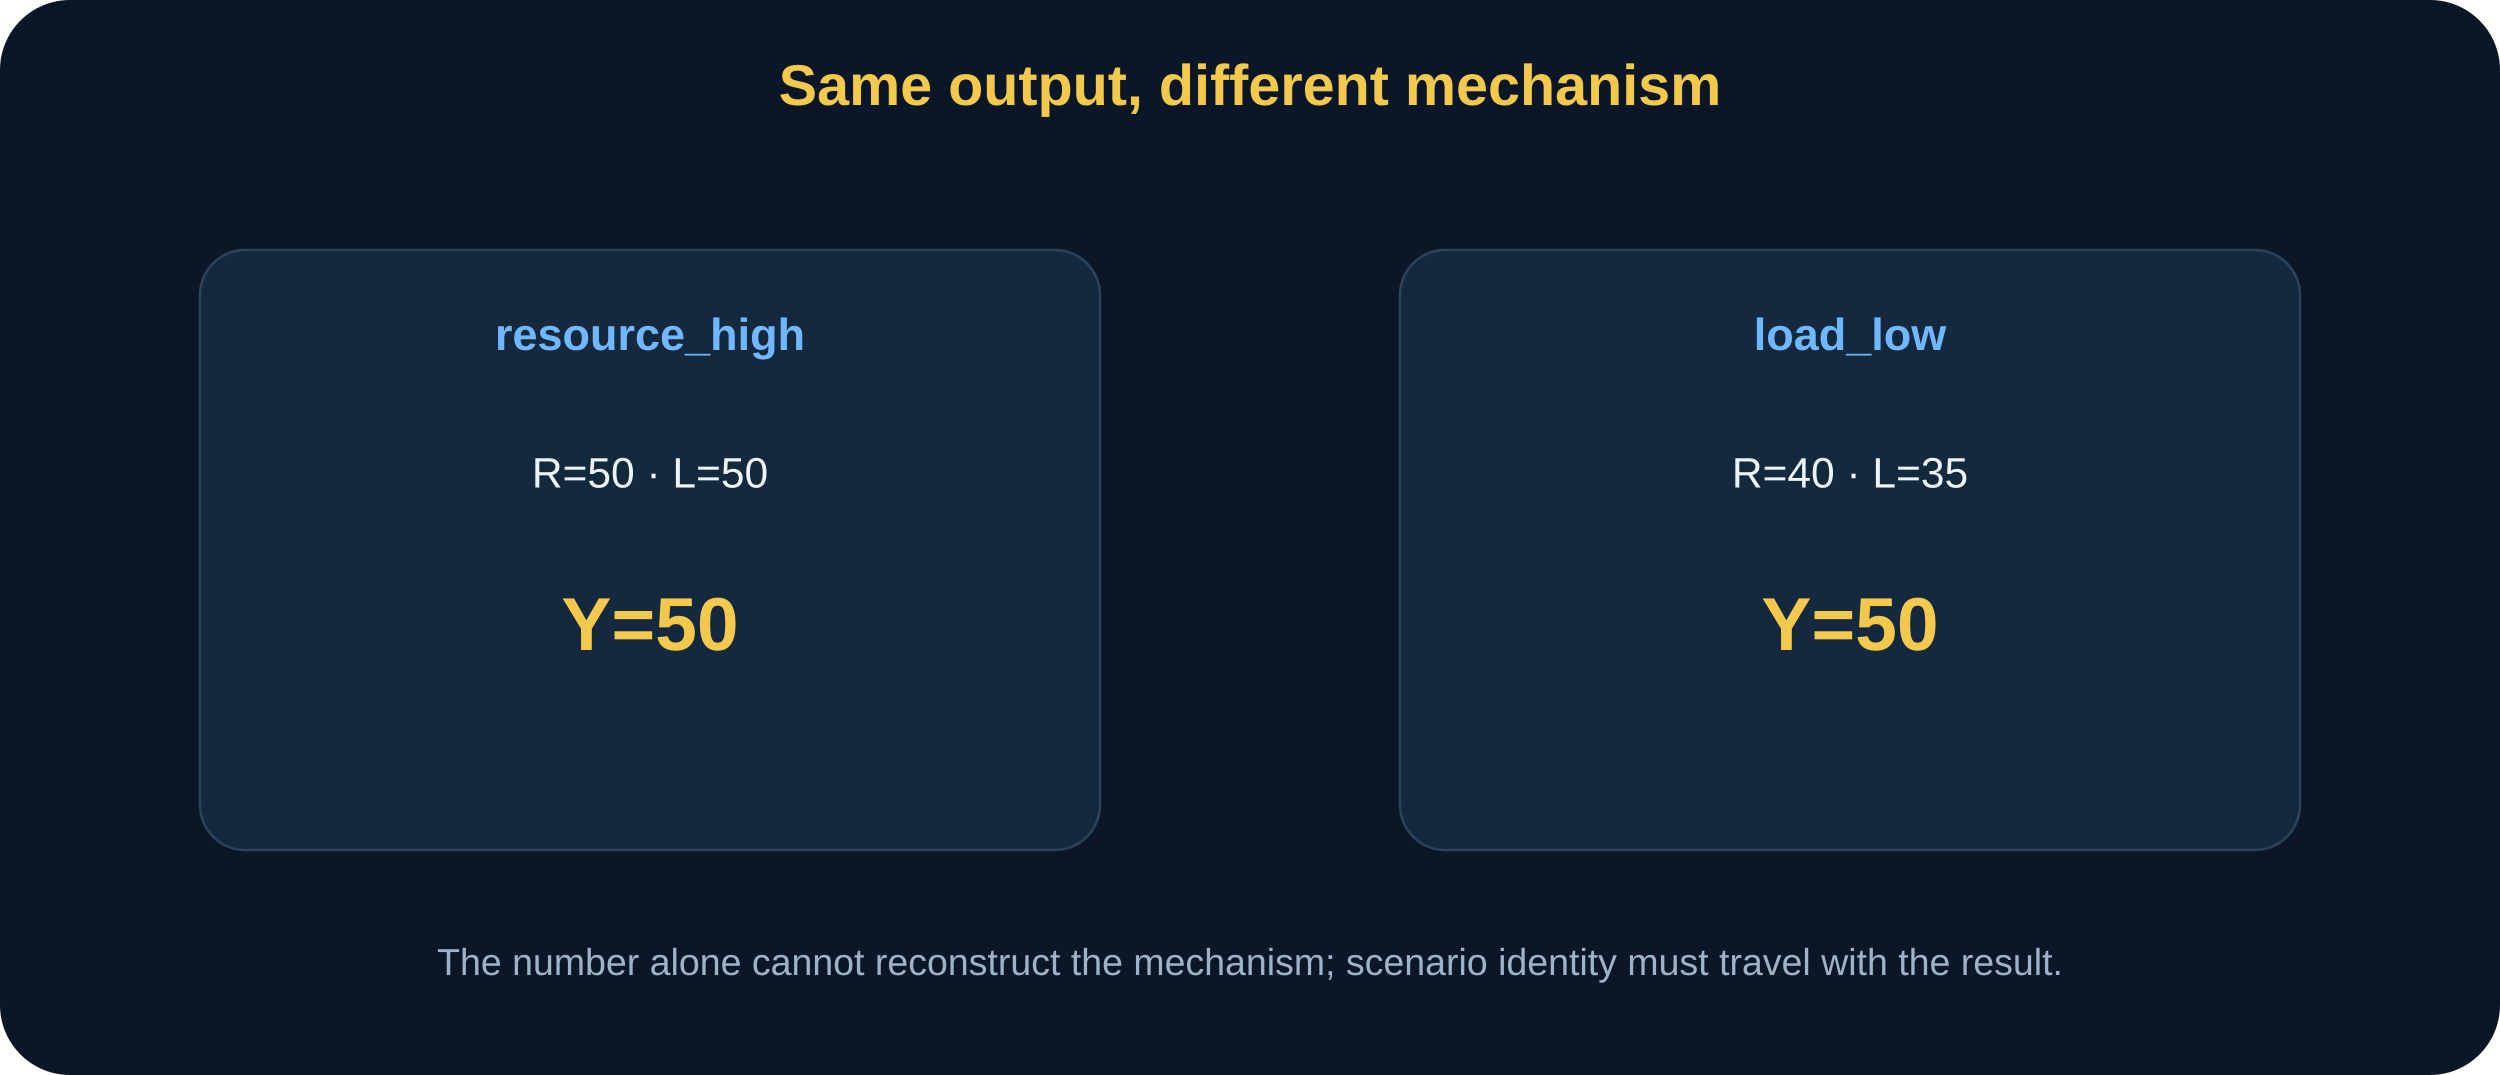
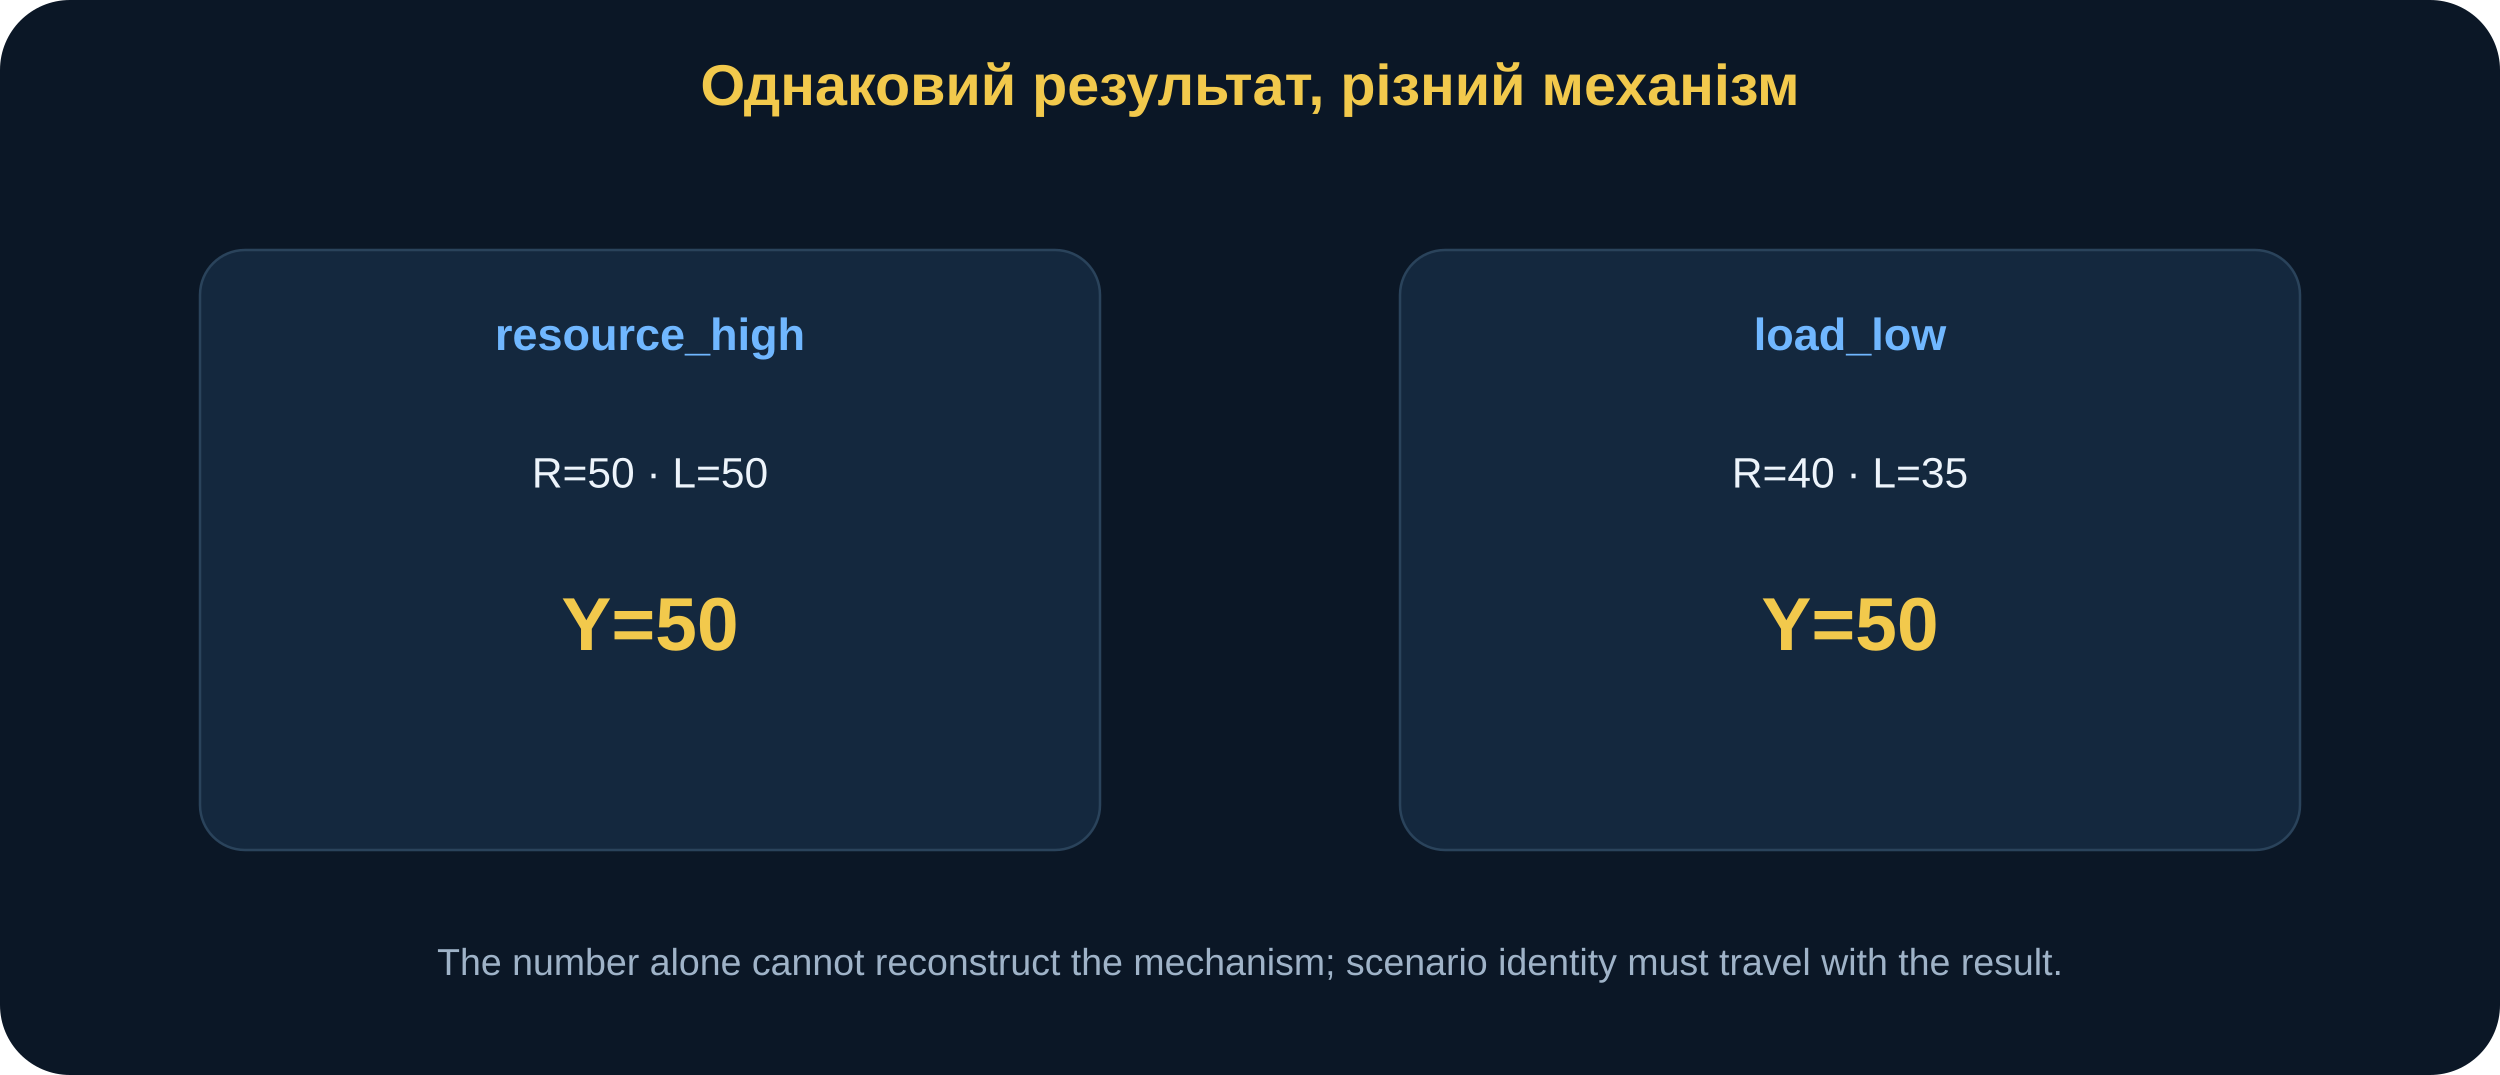
<svg xmlns="http://www.w3.org/2000/svg" viewBox="0 0 1000 430">
  <rect width="1000" height="430" rx="28" fill="#0b1726" />
  <g font-family="Arial,sans-serif">
-     <text x="500" y="42" text-anchor="middle" fill="#f2c94c" font-size="23" font-weight="700">Same output, different mechanism</text>
+     <text x="500" y="42" text-anchor="middle" fill="#f2c94c" font-size="23" font-weight="700">Однаковий результат, різний механізм</text>
    <rect x="80" y="100" width="360" height="240" rx="18" fill="#14283e" stroke="#2a435b" />
    <rect x="560" y="100" width="360" height="240" rx="18" fill="#14283e" stroke="#2a435b" />
    <text x="260" y="140" text-anchor="middle" fill="#70b7ff" font-size="18" font-weight="700">resource_high</text>
    <text x="740" y="140" text-anchor="middle" fill="#70b7ff" font-size="18" font-weight="700">load_low</text>
    <text x="260" y="195" text-anchor="middle" fill="#edf4fb" font-size="17">R=50 · L=50</text>
    <text x="740" y="195" text-anchor="middle" fill="#edf4fb" font-size="17">R=40 · L=35</text>
    <text x="260" y="260" text-anchor="middle" fill="#f2c94c" font-size="30" font-weight="700">Y=50</text>
    <text x="740" y="260" text-anchor="middle" fill="#f2c94c" font-size="30" font-weight="700">Y=50</text>
    <text x="500" y="390" text-anchor="middle" fill="#9fb3c8" font-size="15">The number alone cannot reconstruct the mechanism; scenario identity must travel with the result.</text>
  </g>
</svg>
